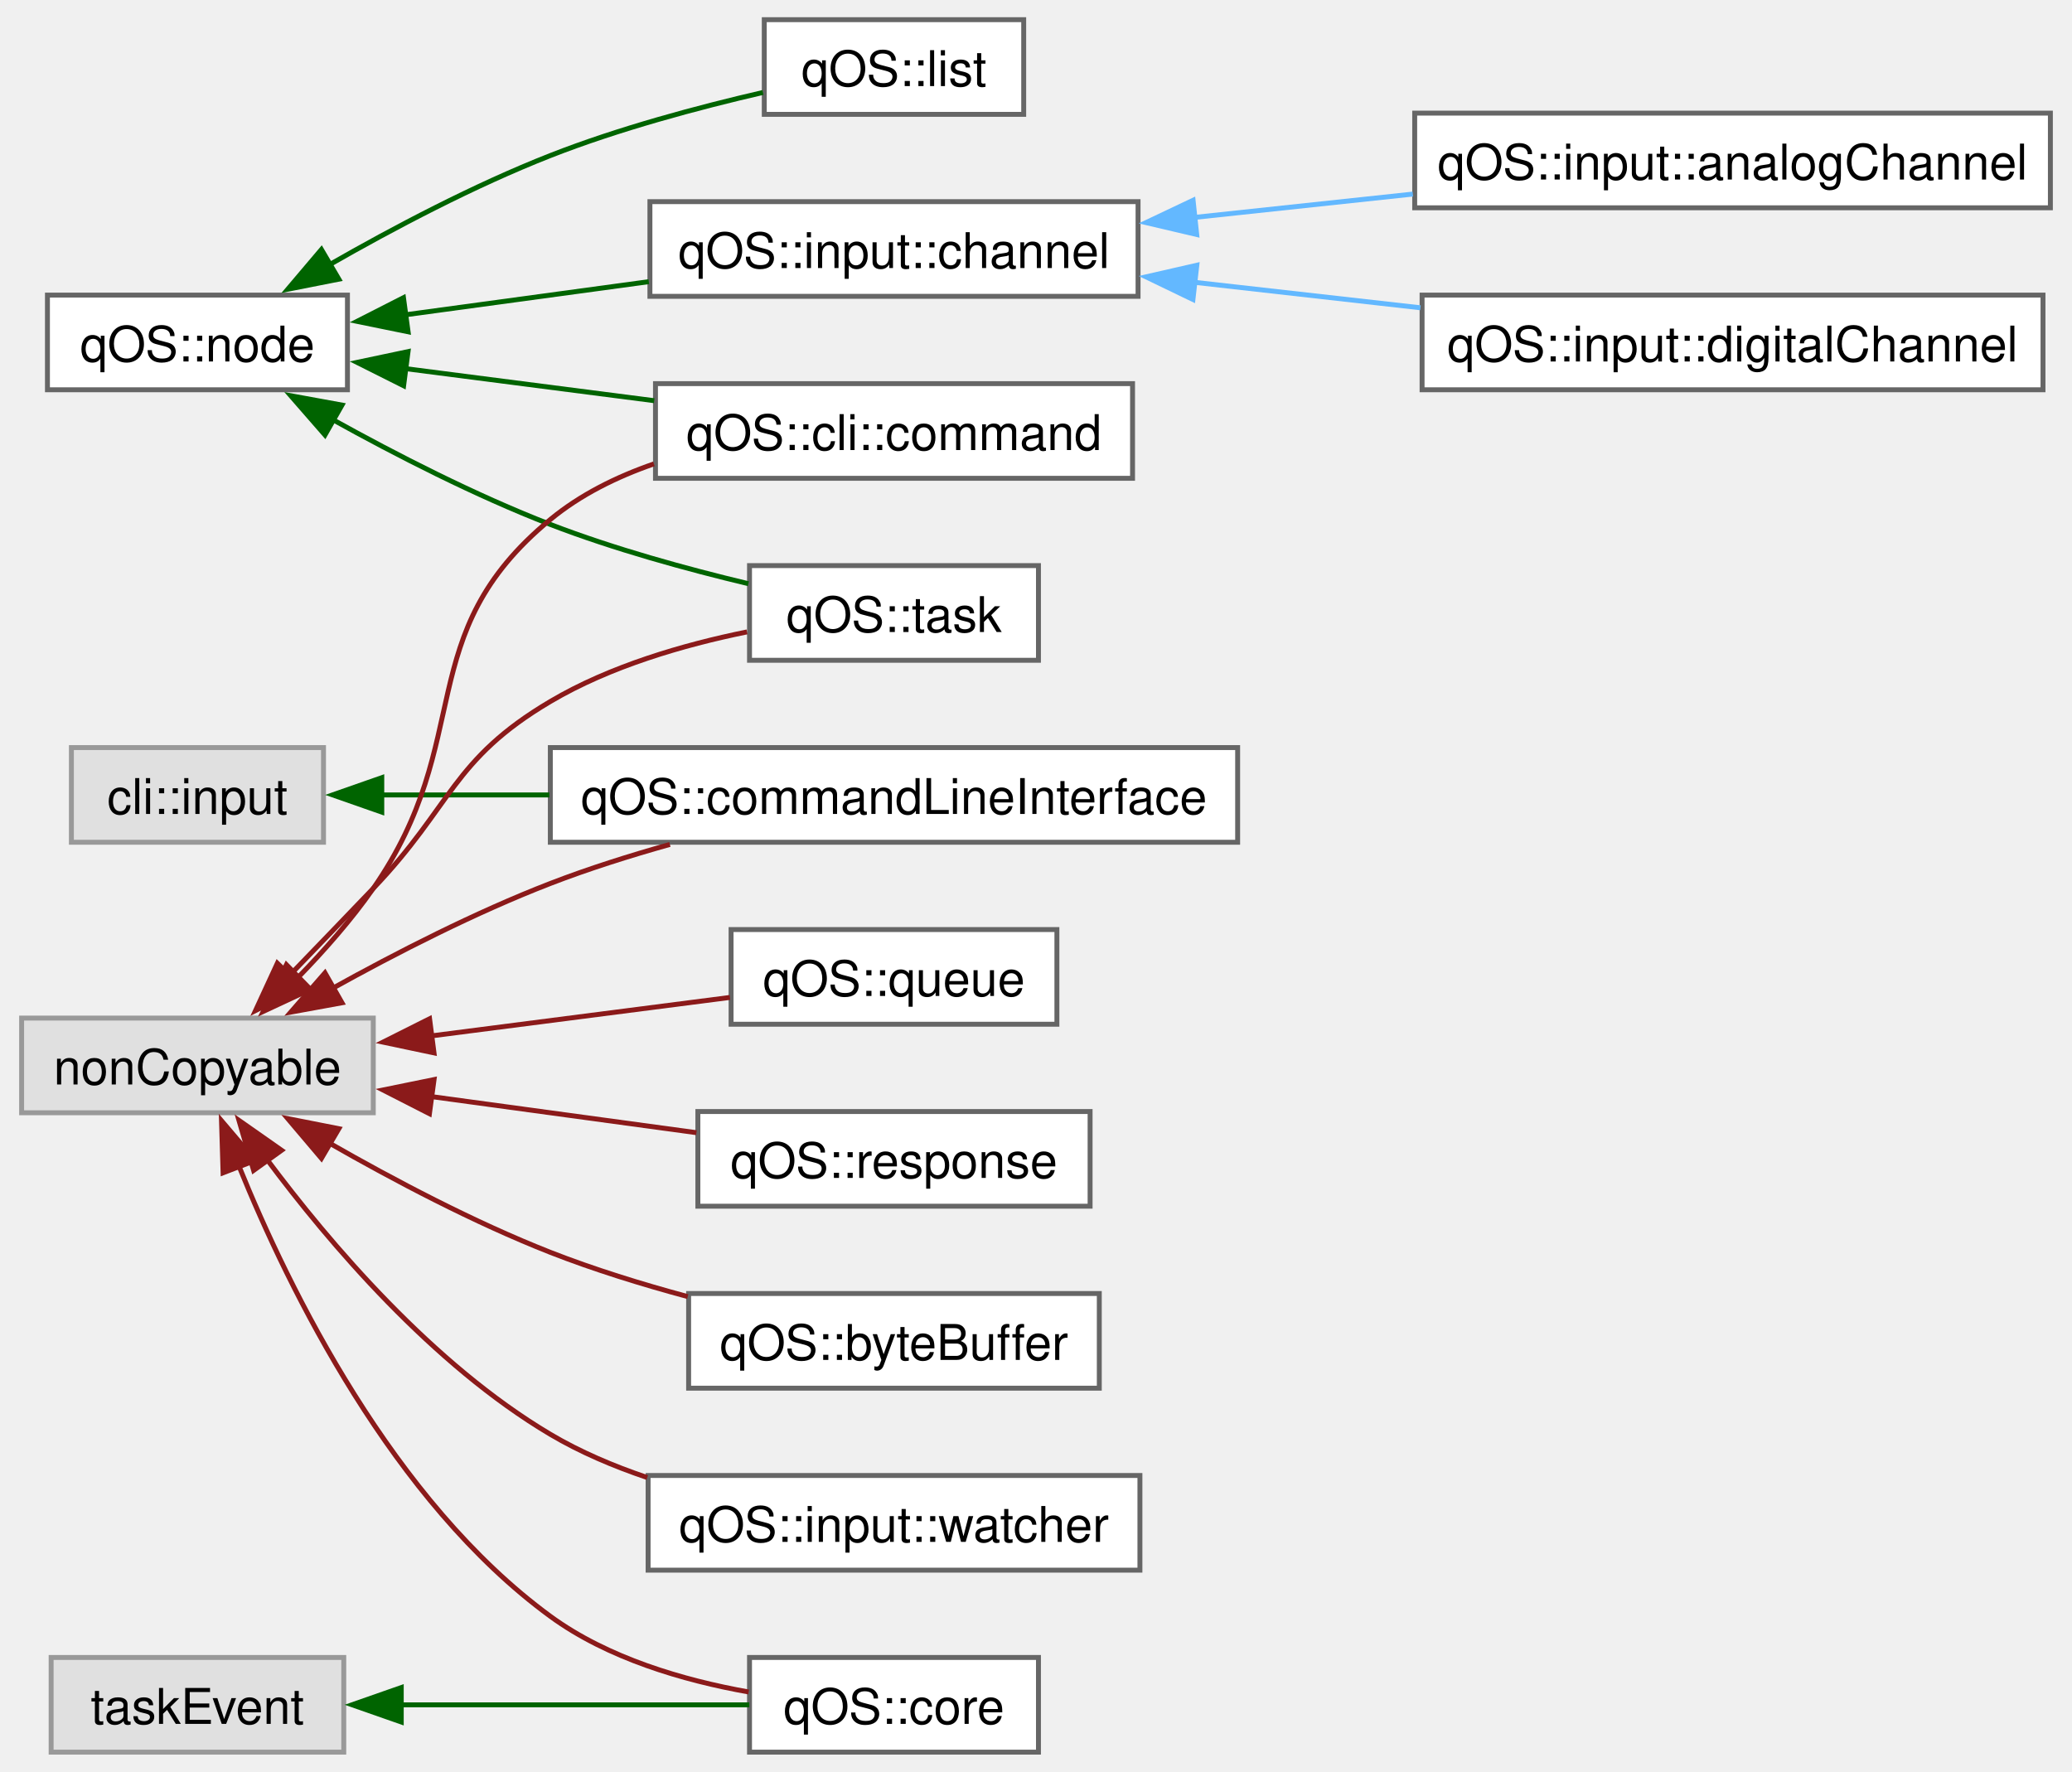
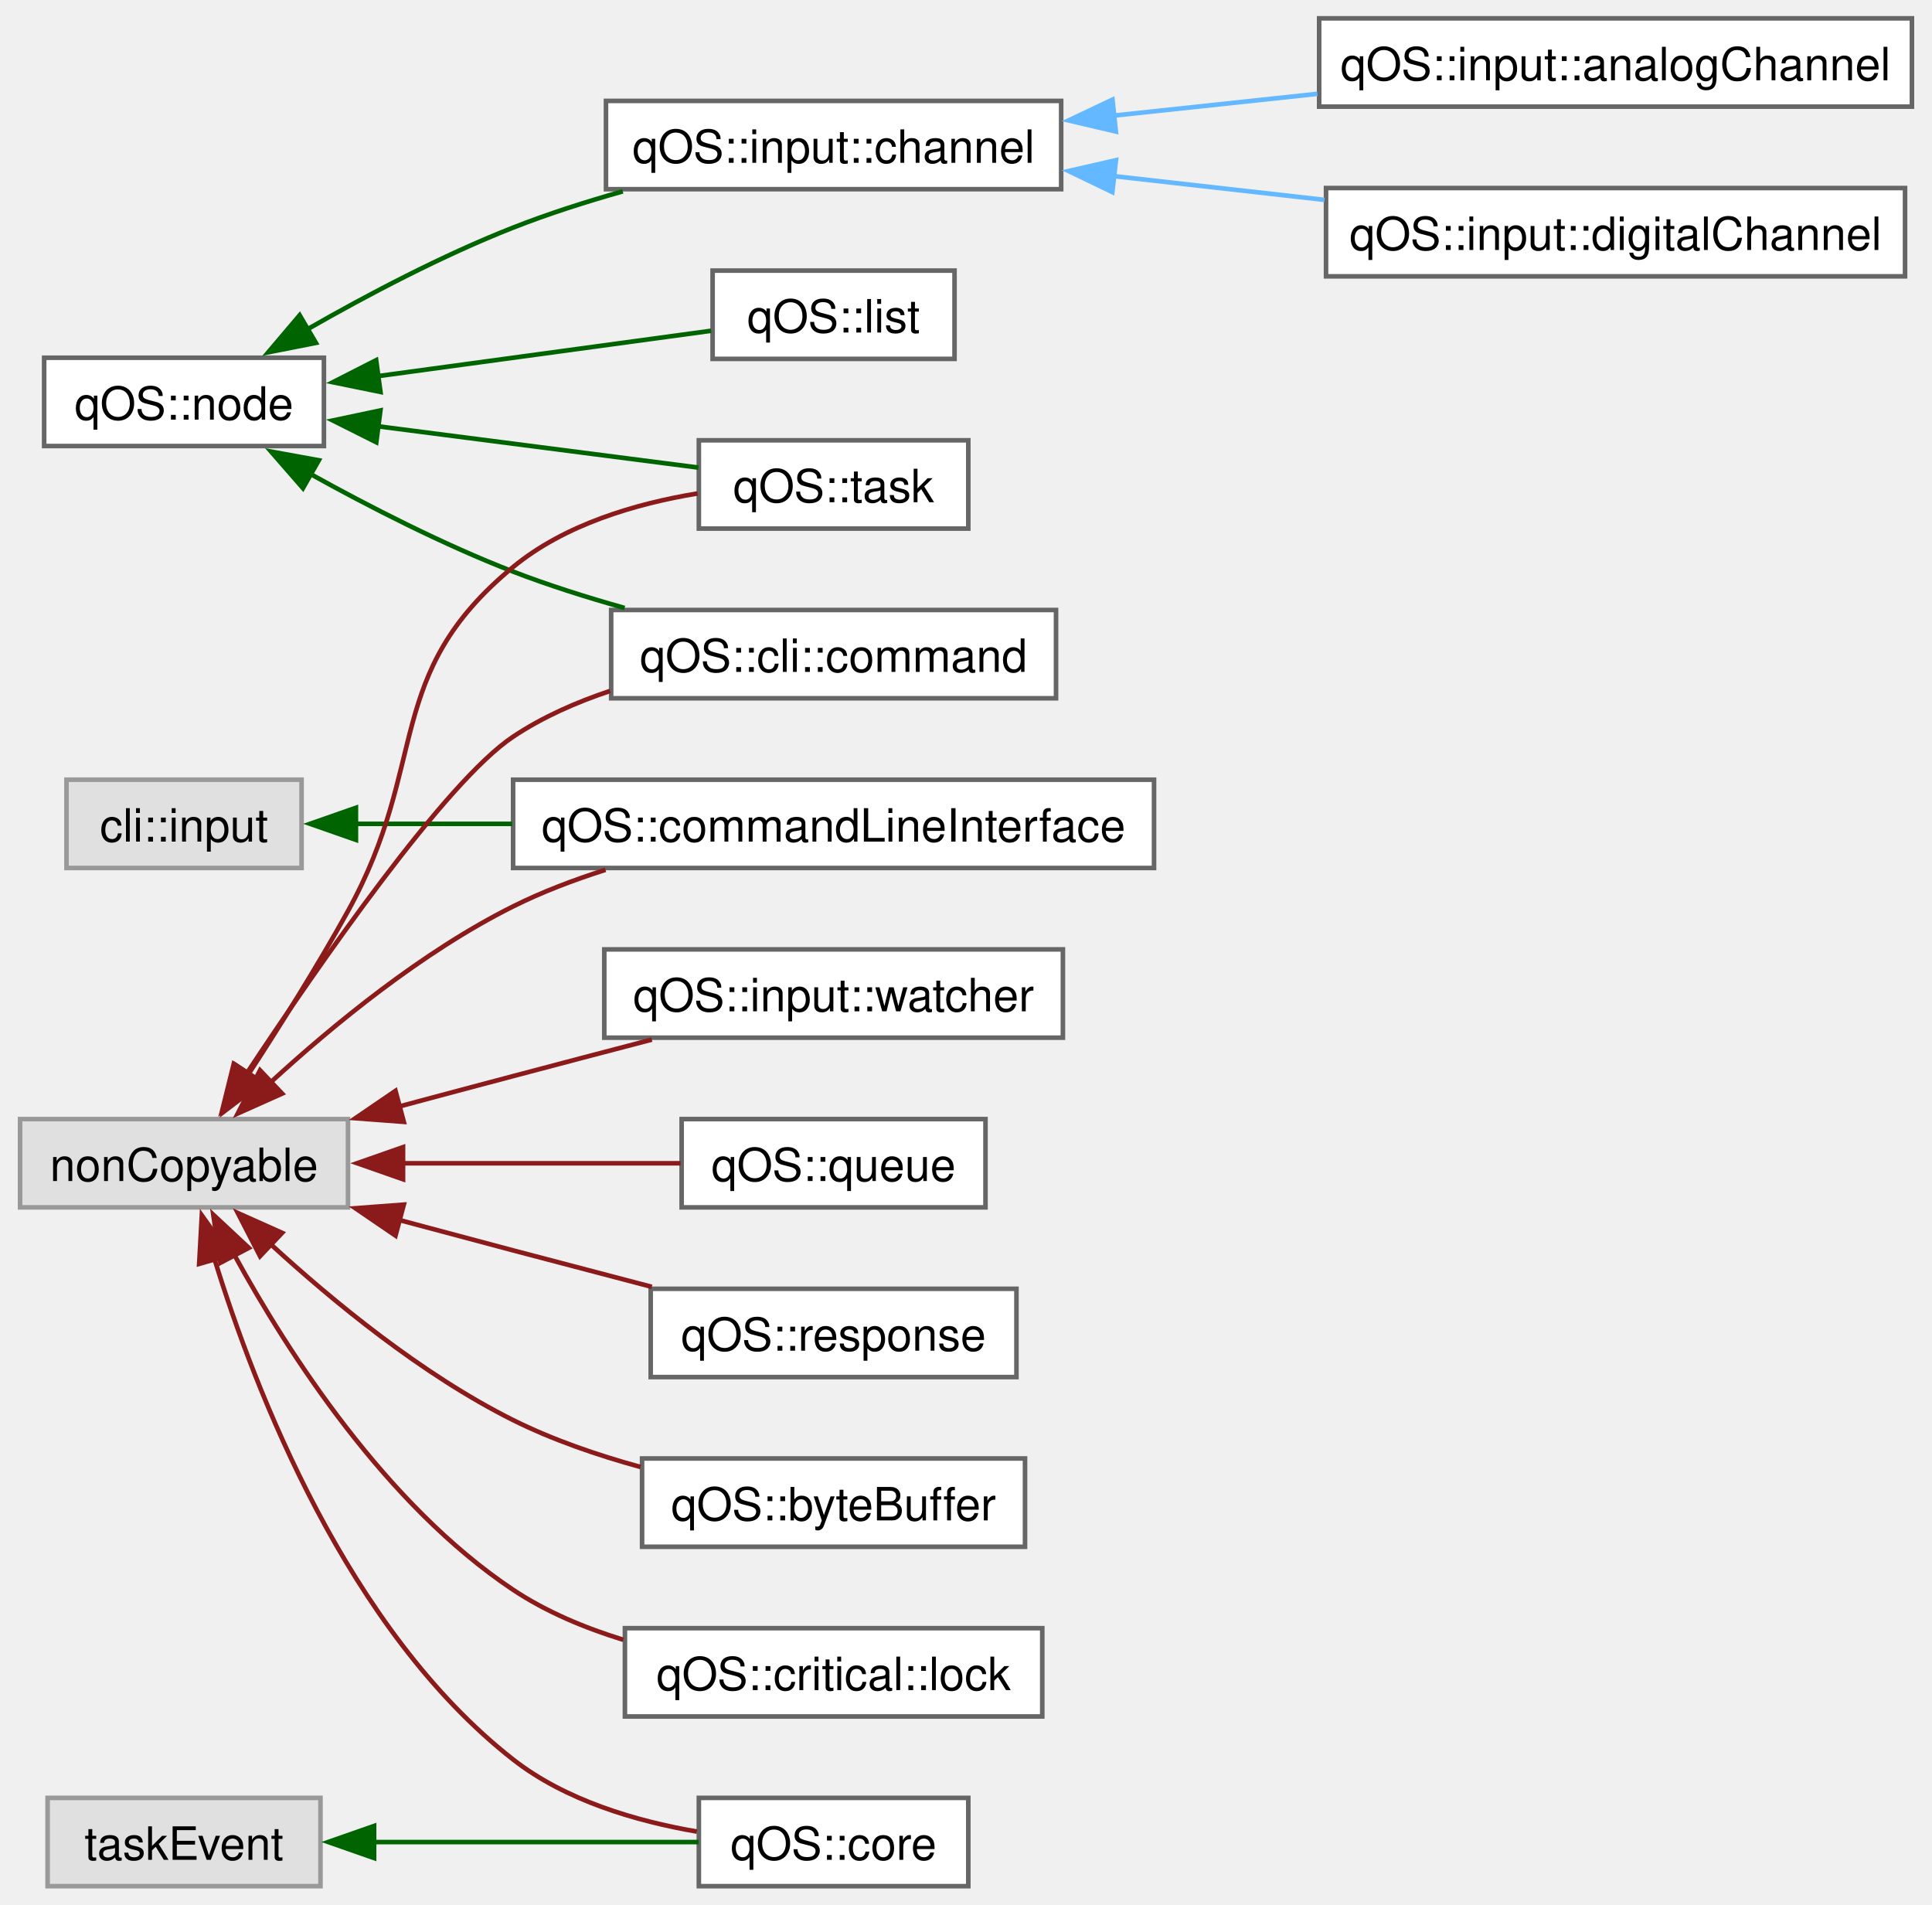
- <svg xmlns="http://www.w3.org/2000/svg" xmlns:xlink="http://www.w3.org/1999/xlink" width="421pt" height="360pt" viewBox="0.00 0.00 420.50 360.25">
-   <g id="graph0" class="graph" transform="scale(1 1) rotate(0) translate(4 356.25)">
+ <svg xmlns="http://www.w3.org/2000/svg" xmlns:xlink="http://www.w3.org/1999/xlink" width="421pt" height="415pt" viewBox="0.00 0.00 420.50 415.25">
+   <g id="graph0" class="graph" transform="scale(1 1) rotate(0) translate(4 411.25)">
    <g id="Node000000" class="node">
      <g id="a_Node000000">
        <a xlink:title=" ">
-           <polygon fill="#e0e0e0" stroke="#999999" points="61.38,-204.25 10.12,-204.25 10.12,-185 61.38,-185 61.38,-204.25" />
-           <text text-anchor="middle" x="35.75" y="-190.75" font-family="Helvetica,sans-Serif" font-size="10.00">cli::input</text>
+           <polygon fill="#e0e0e0" stroke="#999999" points="61.38,-241.25 10.12,-241.25 10.12,-222 61.38,-222 61.38,-241.25" />
+           <text text-anchor="middle" x="35.75" y="-227.75" font-family="Helvetica,sans-Serif" font-size="10.00">cli::input</text>
        </a>
      </g>
    </g>
    <g id="Node000001" class="node">
      <g id="a_Node000001">
        <a xlink:href="classq_o_s_1_1command_line_interface.html" target="_top" xlink:title="An AT Command Line Interface (CLI) object.">
-           <polygon fill="white" stroke="#666666" points="247.25,-204.25 107.5,-204.25 107.5,-185 247.25,-185 247.25,-204.25" />
-           <text text-anchor="middle" x="177.38" y="-190.75" font-family="Helvetica,sans-Serif" font-size="10.00">qOS::commandLineInterface</text>
+           <polygon fill="white" stroke="#666666" points="247.25,-241.25 107.5,-241.25 107.5,-222 247.25,-222 247.25,-241.25" />
+           <text text-anchor="middle" x="177.38" y="-227.75" font-family="Helvetica,sans-Serif" font-size="10.00">qOS::commandLineInterface</text>
        </a>
      </g>
    </g>
    <g id="edge1_Node000000_Node000001" class="edge">
      <g id="a_edge1_Node000000_Node000001">
        <a xlink:title=" ">
-           <path fill="none" stroke="darkgreen" d="M72.98,-194.62C83.53,-194.62 95.43,-194.62 107.3,-194.62" />
-           <polygon fill="darkgreen" stroke="darkgreen" points="73.23,-191.13 63.23,-194.63 73.23,-198.13 73.23,-191.13" />
+           <path fill="none" stroke="darkgreen" d="M72.98,-231.62C83.53,-231.62 95.43,-231.62 107.3,-231.62" />
+           <polygon fill="darkgreen" stroke="darkgreen" points="73.23,-228.13 63.23,-231.63 73.23,-235.13 73.23,-228.13" />
        </a>
      </g>
    </g>
    <g id="Node000005" class="node">
      <g id="a_Node000005">
        <a xlink:href="classq_o_s_1_1node.html" target="_top" xlink:title="A list-node object (Used internally)">
-           <polygon fill="white" stroke="#666666" points="66.25,-296.25 5.25,-296.25 5.25,-277 66.25,-277 66.25,-296.25" />
-           <text text-anchor="middle" x="35.75" y="-282.75" font-family="Helvetica,sans-Serif" font-size="10.00">qOS::node</text>
+           <polygon fill="white" stroke="#666666" points="66.25,-333.25 5.25,-333.25 5.25,-314 66.25,-314 66.25,-333.25" />
+           <text text-anchor="middle" x="35.75" y="-319.75" font-family="Helvetica,sans-Serif" font-size="10.00">qOS::node</text>
        </a>
      </g>
    </g>
    <g id="Node000004" class="node">
      <g id="a_Node000004">
        <a xlink:href="classq_o_s_1_1cli_1_1command.html" target="_top" xlink:title="An AT-Command object.">
          <polygon fill="white" stroke="#666666" points="225.88,-278.25 128.88,-278.25 128.88,-259 225.88,-259 225.88,-278.25" />
          <text text-anchor="middle" x="177.38" y="-264.75" font-family="Helvetica,sans-Serif" font-size="10.00">qOS::cli::command</text>
        </a>
      </g>
    </g>
    <g id="edge2_Node000005_Node000004" class="edge">
      <g id="a_edge2_Node000005_Node000004">
        <a xlink:title=" ">
-           <path fill="none" stroke="darkgreen" d="M77.82,-281.33C93.75,-279.28 112.1,-276.91 128.62,-274.78" />
-           <polygon fill="darkgreen" stroke="darkgreen" points="77.67,-277.82 68.2,-282.57 78.57,-284.76 77.67,-277.82" />
+           <path fill="none" stroke="darkgreen" d="M63.1,-308.02C76.14,-300.78 92.3,-292.5 107.5,-286.62 115.22,-283.64 123.62,-280.99 131.81,-278.69" />
+           <polygon fill="darkgreen" stroke="darkgreen" points="61.68,-304.81 54.72,-312.79 65.14,-310.89 61.68,-304.81" />
        </a>
      </g>
    </g>
    <g id="Node000006" class="node">
      <g id="a_Node000006">
        <a xlink:href="classq_o_s_1_1input_1_1channel.html" target="_top" xlink:title=" ">
-           <polygon fill="white" stroke="#666666" points="227,-315.25 127.75,-315.25 127.75,-296 227,-296 227,-315.25" />
-           <text text-anchor="middle" x="177.38" y="-301.75" font-family="Helvetica,sans-Serif" font-size="10.00">qOS::input::channel</text>
+           <polygon fill="white" stroke="#666666" points="227,-389.25 127.75,-389.25 127.75,-370 227,-370 227,-389.25" />
+           <text text-anchor="middle" x="177.38" y="-375.75" font-family="Helvetica,sans-Serif" font-size="10.00">qOS::input::channel</text>
        </a>
      </g>
    </g>
    <g id="edge3_Node000005_Node000006" class="edge">
      <g id="a_edge3_Node000005_Node000006">
        <a xlink:title=" ">
-           <path fill="none" stroke="darkgreen" d="M78.07,-292.25C93.59,-294.36 111.38,-296.78 127.52,-298.98" />
-           <polygon fill="darkgreen" stroke="darkgreen" points="78.58,-288.79 68.2,-290.91 77.64,-295.72 78.58,-288.79" />
+           <path fill="none" stroke="darkgreen" d="M62.53,-339.39C75.64,-346.9 92.04,-355.55 107.5,-361.62 115.09,-364.61 123.35,-367.25 131.42,-369.53" />
+           <polygon fill="darkgreen" stroke="darkgreen" points="64.5,-336.49 54.11,-334.44 60.96,-342.52 64.5,-336.49" />
        </a>
      </g>
    </g>
    <g id="Node000009" class="node">
      <g id="a_Node000009">
        <a xlink:href="classq_o_s_1_1list.html" target="_top" xlink:title="A list object (Generic double-linked)">
          <polygon fill="white" stroke="#666666" points="203.75,-352.25 151,-352.25 151,-333 203.75,-333 203.75,-352.25" />
          <text text-anchor="middle" x="177.38" y="-338.75" font-family="Helvetica,sans-Serif" font-size="10.00">qOS::list</text>
        </a>
      </g>
    </g>
    <g id="edge6_Node000005_Node000009" class="edge">
      <g id="a_edge6_Node000005_Node000009">
        <a xlink:title=" ">
-           <path fill="none" stroke="darkgreen" d="M62.53,-302.39C75.64,-309.9 92.04,-318.55 107.5,-324.62 121.42,-330.09 137.57,-334.41 150.73,-337.45" />
-           <polygon fill="darkgreen" stroke="darkgreen" points="64.5,-299.49 54.11,-297.44 60.96,-305.52 64.5,-299.49" />
+           <path fill="none" stroke="darkgreen" d="M77.8,-329.21C101.39,-332.42 130.3,-336.35 150.69,-339.13" />
+           <polygon fill="darkgreen" stroke="darkgreen" points="78.58,-325.79 68.2,-327.91 77.64,-332.72 78.58,-325.79" />
        </a>
      </g>
    </g>
    <g id="Node000010" class="node">
      <g id="a_Node000010">
        <a xlink:href="classq_o_s_1_1task.html" target="_top" xlink:title="A task node object.">
-           <polygon fill="white" stroke="#666666" points="206.75,-241.25 148,-241.25 148,-222 206.75,-222 206.75,-241.25" />
-           <text text-anchor="middle" x="177.38" y="-227.75" font-family="Helvetica,sans-Serif" font-size="10.00">qOS::task</text>
+           <polygon fill="white" stroke="#666666" points="206.75,-315.25 148,-315.25 148,-296 206.75,-296 206.75,-315.25" />
+           <text text-anchor="middle" x="177.38" y="-301.75" font-family="Helvetica,sans-Serif" font-size="10.00">qOS::task</text>
        </a>
      </g>
    </g>
    <g id="edge7_Node000005_Node000010" class="edge">
      <g id="a_edge7_Node000005_Node000010">
        <a xlink:title=" ">
-           <path fill="none" stroke="darkgreen" d="M63.1,-271.02C76.14,-263.78 92.3,-255.5 107.5,-249.62 120.41,-244.64 135.21,-240.57 147.77,-237.57" />
-           <polygon fill="darkgreen" stroke="darkgreen" points="61.68,-267.81 54.72,-275.79 65.14,-273.89 61.68,-267.81" />
+           <path fill="none" stroke="darkgreen" d="M77.97,-318.31C100.48,-315.41 127.77,-311.89 147.9,-309.3" />
+           <polygon fill="darkgreen" stroke="darkgreen" points="77.67,-314.82 68.2,-319.57 78.57,-321.76 77.67,-314.82" />
        </a>
      </g>
    </g>
    <g id="Node000007" class="node">
      <g id="a_Node000007">
        <a xlink:href="classq_o_s_1_1input_1_1analog_channel.html" target="_top" xlink:title="An analog input-channel object.">
-           <polygon fill="white" stroke="#666666" points="412.5,-333.25 283.25,-333.25 283.25,-314 412.5,-314 412.5,-333.25" />
-           <text text-anchor="middle" x="347.88" y="-319.75" font-family="Helvetica,sans-Serif" font-size="10.00">qOS::input::analogChannel</text>
+           <polygon fill="white" stroke="#666666" points="412.5,-407.25 283.25,-407.25 283.25,-388 412.5,-388 412.5,-407.25" />
+           <text text-anchor="middle" x="347.88" y="-393.75" font-family="Helvetica,sans-Serif" font-size="10.00">qOS::input::analogChannel</text>
        </a>
      </g>
    </g>
    <g id="edge4_Node000006_Node000007" class="edge">
      <g id="a_edge4_Node000006_Node000007">
        <a xlink:title=" ">
-           <path fill="none" stroke="#63b8ff" d="M238.42,-312.04C252.83,-313.58 268.28,-315.23 282.87,-316.79" />
-           <polygon fill="#63b8ff" stroke="#63b8ff" points="238.93,-308.57 228.62,-310.99 238.19,-315.53 238.93,-308.57" />
+           <path fill="none" stroke="#63b8ff" d="M238.42,-386.04C252.83,-387.58 268.28,-389.23 282.87,-390.79" />
+           <polygon fill="#63b8ff" stroke="#63b8ff" points="238.93,-382.57 228.62,-384.99 238.19,-389.53 238.93,-382.57" />
        </a>
      </g>
    </g>
    <g id="Node000008" class="node">
      <g id="a_Node000008">
        <a xlink:href="classq_o_s_1_1input_1_1digital_channel.html" target="_top" xlink:title="A digital input-channel object.">
-           <polygon fill="white" stroke="#666666" points="411,-296.25 284.75,-296.25 284.75,-277 411,-277 411,-296.25" />
-           <text text-anchor="middle" x="347.88" y="-282.75" font-family="Helvetica,sans-Serif" font-size="10.00">qOS::input::digitalChannel</text>
+           <polygon fill="white" stroke="#666666" points="411,-370.25 284.75,-370.25 284.75,-351 411,-351 411,-370.25" />
+           <text text-anchor="middle" x="347.88" y="-356.75" font-family="Helvetica,sans-Serif" font-size="10.00">qOS::input::digitalChannel</text>
        </a>
      </g>
    </g>
    <g id="edge5_Node000006_Node000008" class="edge">
      <g id="a_edge5_Node000006_Node000008">
        <a xlink:title=" ">
-           <path fill="none" stroke="#63b8ff" d="M238.3,-298.87C253.26,-297.18 269.34,-295.37 284.42,-293.67" />
-           <polygon fill="#63b8ff" stroke="#63b8ff" points="238.16,-295.36 228.62,-299.96 238.95,-302.32 238.16,-295.36" />
+           <path fill="none" stroke="#63b8ff" d="M238.3,-372.87C253.26,-371.18 269.34,-369.37 284.42,-367.67" />
+           <polygon fill="#63b8ff" stroke="#63b8ff" points="238.16,-369.36 228.62,-373.96 238.95,-376.32 238.16,-369.36" />
        </a>
      </g>
    </g>
    <g id="Node000002" class="node">
      <g id="a_Node000002">
        <a xlink:title=" ">
-           <polygon fill="#e0e0e0" stroke="#999999" points="71.5,-149.25 0,-149.25 0,-130 71.5,-130 71.5,-149.25" />
-           <text text-anchor="middle" x="35.75" y="-135.75" font-family="Helvetica,sans-Serif" font-size="10.00">nonCopyable</text>
+           <polygon fill="#e0e0e0" stroke="#999999" points="71.5,-167.25 0,-167.25 0,-148 71.5,-148 71.5,-167.25" />
+           <text text-anchor="middle" x="35.75" y="-153.75" font-family="Helvetica,sans-Serif" font-size="10.00">nonCopyable</text>
        </a>
      </g>
    </g>
    <g id="edge10_Node000002_Node000001" class="edge">
      <g id="a_edge10_Node000002_Node000001">
        <a xlink:title=" ">
-           <path fill="none" stroke="#8b1a1a" d="M63.1,-155.23C76.14,-162.47 92.3,-170.75 107.5,-176.62 115.22,-179.61 123.62,-182.26 131.81,-184.56" />
-           <polygon fill="#8b1a1a" stroke="#8b1a1a" points="65.14,-152.36 54.72,-150.46 61.68,-158.44 65.14,-152.36" />
+           <path fill="none" stroke="#8b1a1a" d="M54.68,-175.31C68.18,-187.7 87.68,-203.74 107.5,-213.62 113.8,-216.77 120.72,-219.4 127.65,-221.6" />
+           <polygon fill="#8b1a1a" stroke="#8b1a1a" points="57.14,-172.81 47.47,-168.48 52.32,-177.89 57.14,-172.81" />
        </a>
      </g>
    </g>
    <g id="edge9_Node000002_Node000004" class="edge">
      <g id="a_edge9_Node000002_Node000004">
        <a xlink:title=" ">
-           <path fill="none" stroke="#8b1a1a" d="M56.14,-157.45C61.51,-162.96 67.07,-169.26 71.5,-175.62 92.61,-205.98 78.97,-227.11 107.5,-250.62 113.6,-255.66 120.96,-259.3 128.56,-261.93" />
-           <polygon fill="#8b1a1a" stroke="#8b1a1a" points="58.73,-155.09 49.13,-150.6 53.84,-160.1 58.73,-155.09" />
-         </a>
-       </g>
-     </g>
-     <g id="edge15_Node000002_Node000010" class="edge">
-       <g id="a_edge15_Node000002_Node000010">
-         <a xlink:title=" ">
-           <path fill="none" stroke="#8b1a1a" d="M54.48,-157.93C59.95,-163.59 65.98,-169.86 71.5,-175.62 87.58,-192.44 87.47,-201.78 107.5,-213.62 119.63,-220.8 134.61,-225.15 147.5,-227.77" />
-           <polygon fill="#8b1a1a" stroke="#8b1a1a" points="57.03,-155.53 47.56,-150.78 52,-160.4 57.03,-155.53" />
+           <path fill="none" stroke="#8b1a1a" d="M49.32,-177.07C65.37,-201.33 92.8,-240.83 107.5,-250.62 113.88,-254.88 121.2,-258.12 128.65,-260.6" />
+           <polygon fill="#8b1a1a" stroke="#8b1a1a" points="52.45,-175.45 44.04,-169 46.59,-179.29 52.45,-175.45" />
+         </a>
+       </g>
+     </g>
+     <g id="edge16_Node000002_Node000010" class="edge">
+       <g id="a_edge16_Node000002_Node000010">
+         <a xlink:title=" ">
+           <path fill="none" stroke="#8b1a1a" d="M49.7,-176.89C56.49,-187.3 64.77,-200.47 71.5,-212.62 89.4,-244.98 78.97,-264.11 107.5,-287.62 118.75,-296.9 134.27,-301.45 147.72,-303.66" />
+           <polygon fill="#8b1a1a" stroke="#8b1a1a" points="52.79,-175.22 44.35,-168.81 46.95,-179.08 52.79,-175.22" />
        </a>
      </g>
    </g>
    <g id="Node000003" class="node">
      <g id="a_Node000003">
        <a xlink:href="classq_o_s_1_1byte_buffer.html" target="_top" xlink:title="A Byte-sized buffer object.">
          <polygon fill="white" stroke="#666666" points="219.12,-93.25 135.62,-93.25 135.62,-74 219.12,-74 219.12,-93.25" />
          <text text-anchor="middle" x="177.38" y="-79.75" font-family="Helvetica,sans-Serif" font-size="10.00">qOS::byteBuffer</text>
        </a>
      </g>
    </g>
    <g id="edge8_Node000002_Node000003" class="edge">
      <g id="a_edge8_Node000002_Node000003">
        <a xlink:title=" ">
-           <path fill="none" stroke="#8b1a1a" d="M62.53,-123.86C75.64,-116.35 92.04,-107.7 107.5,-101.62 116.36,-98.15 126.12,-95.13 135.44,-92.62" />
-           <polygon fill="#8b1a1a" stroke="#8b1a1a" points="60.96,-120.73 54.11,-128.81 64.5,-126.76 60.96,-120.73" />
+           <path fill="none" stroke="#8b1a1a" d="M54.68,-139.94C68.18,-127.55 87.68,-111.51 107.5,-101.62 116.13,-97.32 125.89,-93.97 135.3,-91.39" />
+           <polygon fill="#8b1a1a" stroke="#8b1a1a" points="52.32,-137.36 47.47,-146.77 57.14,-142.44 52.32,-137.36" />
        </a>
      </g>
    </g>
    <g id="Node000011" class="node">
      <g id="a_Node000011">
        <a xlink:href="classq_o_s_1_1core.html" target="_top" xlink:title="The class to interface the OS.">
          <polygon fill="white" stroke="#666666" points="206.75,-19.25 148,-19.25 148,0 206.75,0 206.75,-19.25" />
          <text text-anchor="middle" x="177.38" y="-5.75" font-family="Helvetica,sans-Serif" font-size="10.00">qOS::core</text>
        </a>
      </g>
    </g>
    <g id="edge11_Node000002_Node000011" class="edge">
      <g id="a_edge11_Node000002_Node000011">
        <a xlink:title=" ">
-           <path fill="none" stroke="#8b1a1a" d="M44.17,-119.2C54.45,-93.83 75.45,-51.07 107.5,-27.62 119.17,-19.09 134.56,-14.59 147.83,-12.23" />
-           <polygon fill="#8b1a1a" stroke="#8b1a1a" points="40.96,-117.79 40.64,-128.38 47.5,-120.3 40.96,-117.79" />
+           <path fill="none" stroke="#8b1a1a" d="M42.35,-136.87C51.23,-107.94 71.38,-55.89 107.5,-27.62 118.89,-18.71 134.25,-14.19 147.58,-11.9" />
+           <polygon fill="#8b1a1a" stroke="#8b1a1a" points="39.05,-135.68 39.63,-146.26 45.77,-137.62 39.05,-135.68" />
        </a>
      </g>
    </g>
    <g id="Node000013" class="node">
      <g id="a_Node000013">
-         <a xlink:href="classq_o_s_1_1input_1_1watcher.html" target="_top" xlink:title="The digital input-channel watcher class.">
-           <polygon fill="white" stroke="#666666" points="227.38,-56.25 127.38,-56.25 127.38,-37 227.38,-37 227.38,-56.25" />
-           <text text-anchor="middle" x="177.38" y="-42.75" font-family="Helvetica,sans-Serif" font-size="10.00">qOS::input::watcher</text>
+         <a xlink:href="classq_o_s_1_1critical_1_1lock.html" target="_top" xlink:title="Scoped critical section lock.">
+           <polygon fill="white" stroke="#666666" points="222.88,-56.25 131.88,-56.25 131.88,-37 222.88,-37 222.88,-56.25" />
+           <text text-anchor="middle" x="177.38" y="-42.75" font-family="Helvetica,sans-Serif" font-size="10.00">qOS::critical::lock</text>
        </a>
      </g>
    </g>
    <g id="edge12_Node000002_Node000013" class="edge">
      <g id="a_edge12_Node000002_Node000013">
        <a xlink:title=" ">
-           <path fill="none" stroke="#8b1a1a" d="M49.83,-120.58C62.6,-103.44 83.56,-78.82 107.5,-64.62 113.56,-61.03 120.34,-58.15 127.21,-55.83" />
-           <polygon fill="#8b1a1a" stroke="#8b1a1a" points="47.17,-118.28 44.19,-128.45 52.86,-122.37 47.17,-118.28" />
+           <path fill="none" stroke="#8b1a1a" d="M46.77,-137.55C58.45,-116.24 79.74,-83.13 107.5,-64.62 114.7,-59.83 123.11,-56.31 131.53,-53.72" />
+           <polygon fill="#8b1a1a" stroke="#8b1a1a" points="43.68,-135.92 42.13,-146.4 49.87,-139.17 43.68,-135.92" />
        </a>
      </g>
    </g>
    <g id="Node000014" class="node">
      <g id="a_Node000014">
+         <a xlink:href="classq_o_s_1_1input_1_1watcher.html" target="_top" xlink:title="The digital input-channel watcher class.">
+           <polygon fill="white" stroke="#666666" points="227.38,-204.25 127.38,-204.25 127.38,-185 227.38,-185 227.38,-204.25" />
+           <text text-anchor="middle" x="177.38" y="-190.75" font-family="Helvetica,sans-Serif" font-size="10.00">qOS::input::watcher</text>
+         </a>
+       </g>
+     </g>
+     <g id="edge13_Node000002_Node000014" class="edge">
+       <g id="a_edge13_Node000002_Node000014">
+         <a xlink:title=" ">
+           <path fill="none" stroke="#8b1a1a" d="M82.67,-170C90.93,-172.22 99.47,-174.5 107.5,-176.62 117.3,-179.22 127.88,-182 137.75,-184.58" />
+           <polygon fill="#8b1a1a" stroke="#8b1a1a" points="83.67,-166.65 73.11,-167.44 81.86,-173.41 83.67,-166.65" />
+         </a>
+       </g>
+     </g>
+     <g id="Node000015" class="node">
+       <g id="a_Node000015">
        <a xlink:href="classq_o_s_1_1queue.html" target="_top" xlink:title="A Queue object.">
          <polygon fill="white" stroke="#666666" points="210.5,-167.25 144.25,-167.25 144.25,-148 210.5,-148 210.5,-167.25" />
          <text text-anchor="middle" x="177.38" y="-153.75" font-family="Helvetica,sans-Serif" font-size="10.00">qOS::queue</text>
        </a>
      </g>
    </g>
-     <g id="edge13_Node000002_Node000014" class="edge">
-       <g id="a_edge13_Node000002_Node000014">
-         <a xlink:title=" ">
-           <path fill="none" stroke="#8b1a1a" d="M83.32,-145.63C103.24,-148.2 126,-151.13 144.02,-153.45" />
-           <polygon fill="#8b1a1a" stroke="#8b1a1a" points="83.85,-142.17 73.48,-144.36 82.95,-149.11 83.85,-142.17" />
-         </a>
-       </g>
-     </g>
-     <g id="Node000015" class="node">
-       <g id="a_Node000015">
+     <g id="edge14_Node000002_Node000015" class="edge">
+       <g id="a_edge14_Node000002_Node000015">
+         <a xlink:title=" ">
+           <path fill="none" stroke="#8b1a1a" d="M83.32,-157.62C103.24,-157.62 126,-157.62 144.02,-157.62" />
+           <polygon fill="#8b1a1a" stroke="#8b1a1a" points="83.5,-154.13 73.5,-157.63 83.5,-161.13 83.5,-154.13" />
+         </a>
+       </g>
+     </g>
+     <g id="Node000016" class="node">
+       <g id="a_Node000016">
        <a xlink:href="classq_o_s_1_1response.html" target="_top" xlink:title="A Response Handler object.">
          <polygon fill="white" stroke="#666666" points="217.25,-130.25 137.5,-130.25 137.5,-111 217.25,-111 217.25,-130.25" />
          <text text-anchor="middle" x="177.38" y="-116.75" font-family="Helvetica,sans-Serif" font-size="10.00">qOS::response</text>
        </a>
      </g>
    </g>
-     <g id="edge14_Node000002_Node000015" class="edge">
-       <g id="a_edge14_Node000002_Node000015">
-         <a xlink:title=" ">
-           <path fill="none" stroke="#8b1a1a" d="M83.38,-133.28C100.84,-130.9 120.49,-128.23 137.21,-125.95" />
-           <polygon fill="#8b1a1a" stroke="#8b1a1a" points="82.92,-129.81 73.48,-134.63 83.86,-136.75 82.92,-129.81" />
+     <g id="edge15_Node000002_Node000016" class="edge">
+       <g id="a_edge15_Node000002_Node000016">
+         <a xlink:title=" ">
+           <path fill="none" stroke="#8b1a1a" d="M82.67,-145.25C90.93,-143.03 99.47,-140.75 107.5,-138.62 117.3,-136.03 127.88,-133.25 137.75,-130.67" />
+           <polygon fill="#8b1a1a" stroke="#8b1a1a" points="81.86,-141.84 73.11,-147.81 83.67,-148.6 81.86,-141.84" />
        </a>
      </g>
    </g>
    <g id="Node000012" class="node">
      <g id="a_Node000012">
        <a xlink:title=" ">
          <polygon fill="#e0e0e0" stroke="#999999" points="65.5,-19.25 6,-19.25 6,0 65.5,0 65.5,-19.25" />
          <text text-anchor="middle" x="35.75" y="-5.75" font-family="Helvetica,sans-Serif" font-size="10.00">taskEvent</text>
        </a>
      </g>
    </g>
-     <g id="edge16_Node000012_Node000011" class="edge">
-       <g id="a_edge16_Node000012_Node000011">
+     <g id="edge17_Node000012_Node000011" class="edge">
+       <g id="a_edge17_Node000012_Node000011">
        <a xlink:title=" ">
          <path fill="none" stroke="darkgreen" d="M77.02,-9.62C99.73,-9.62 127.54,-9.62 147.96,-9.62" />
          <polygon fill="darkgreen" stroke="darkgreen" points="77.19,-6.13 67.19,-9.63 77.19,-13.13 77.19,-6.13" />
        </a>
      </g>
    </g>
  </g>
</svg>
